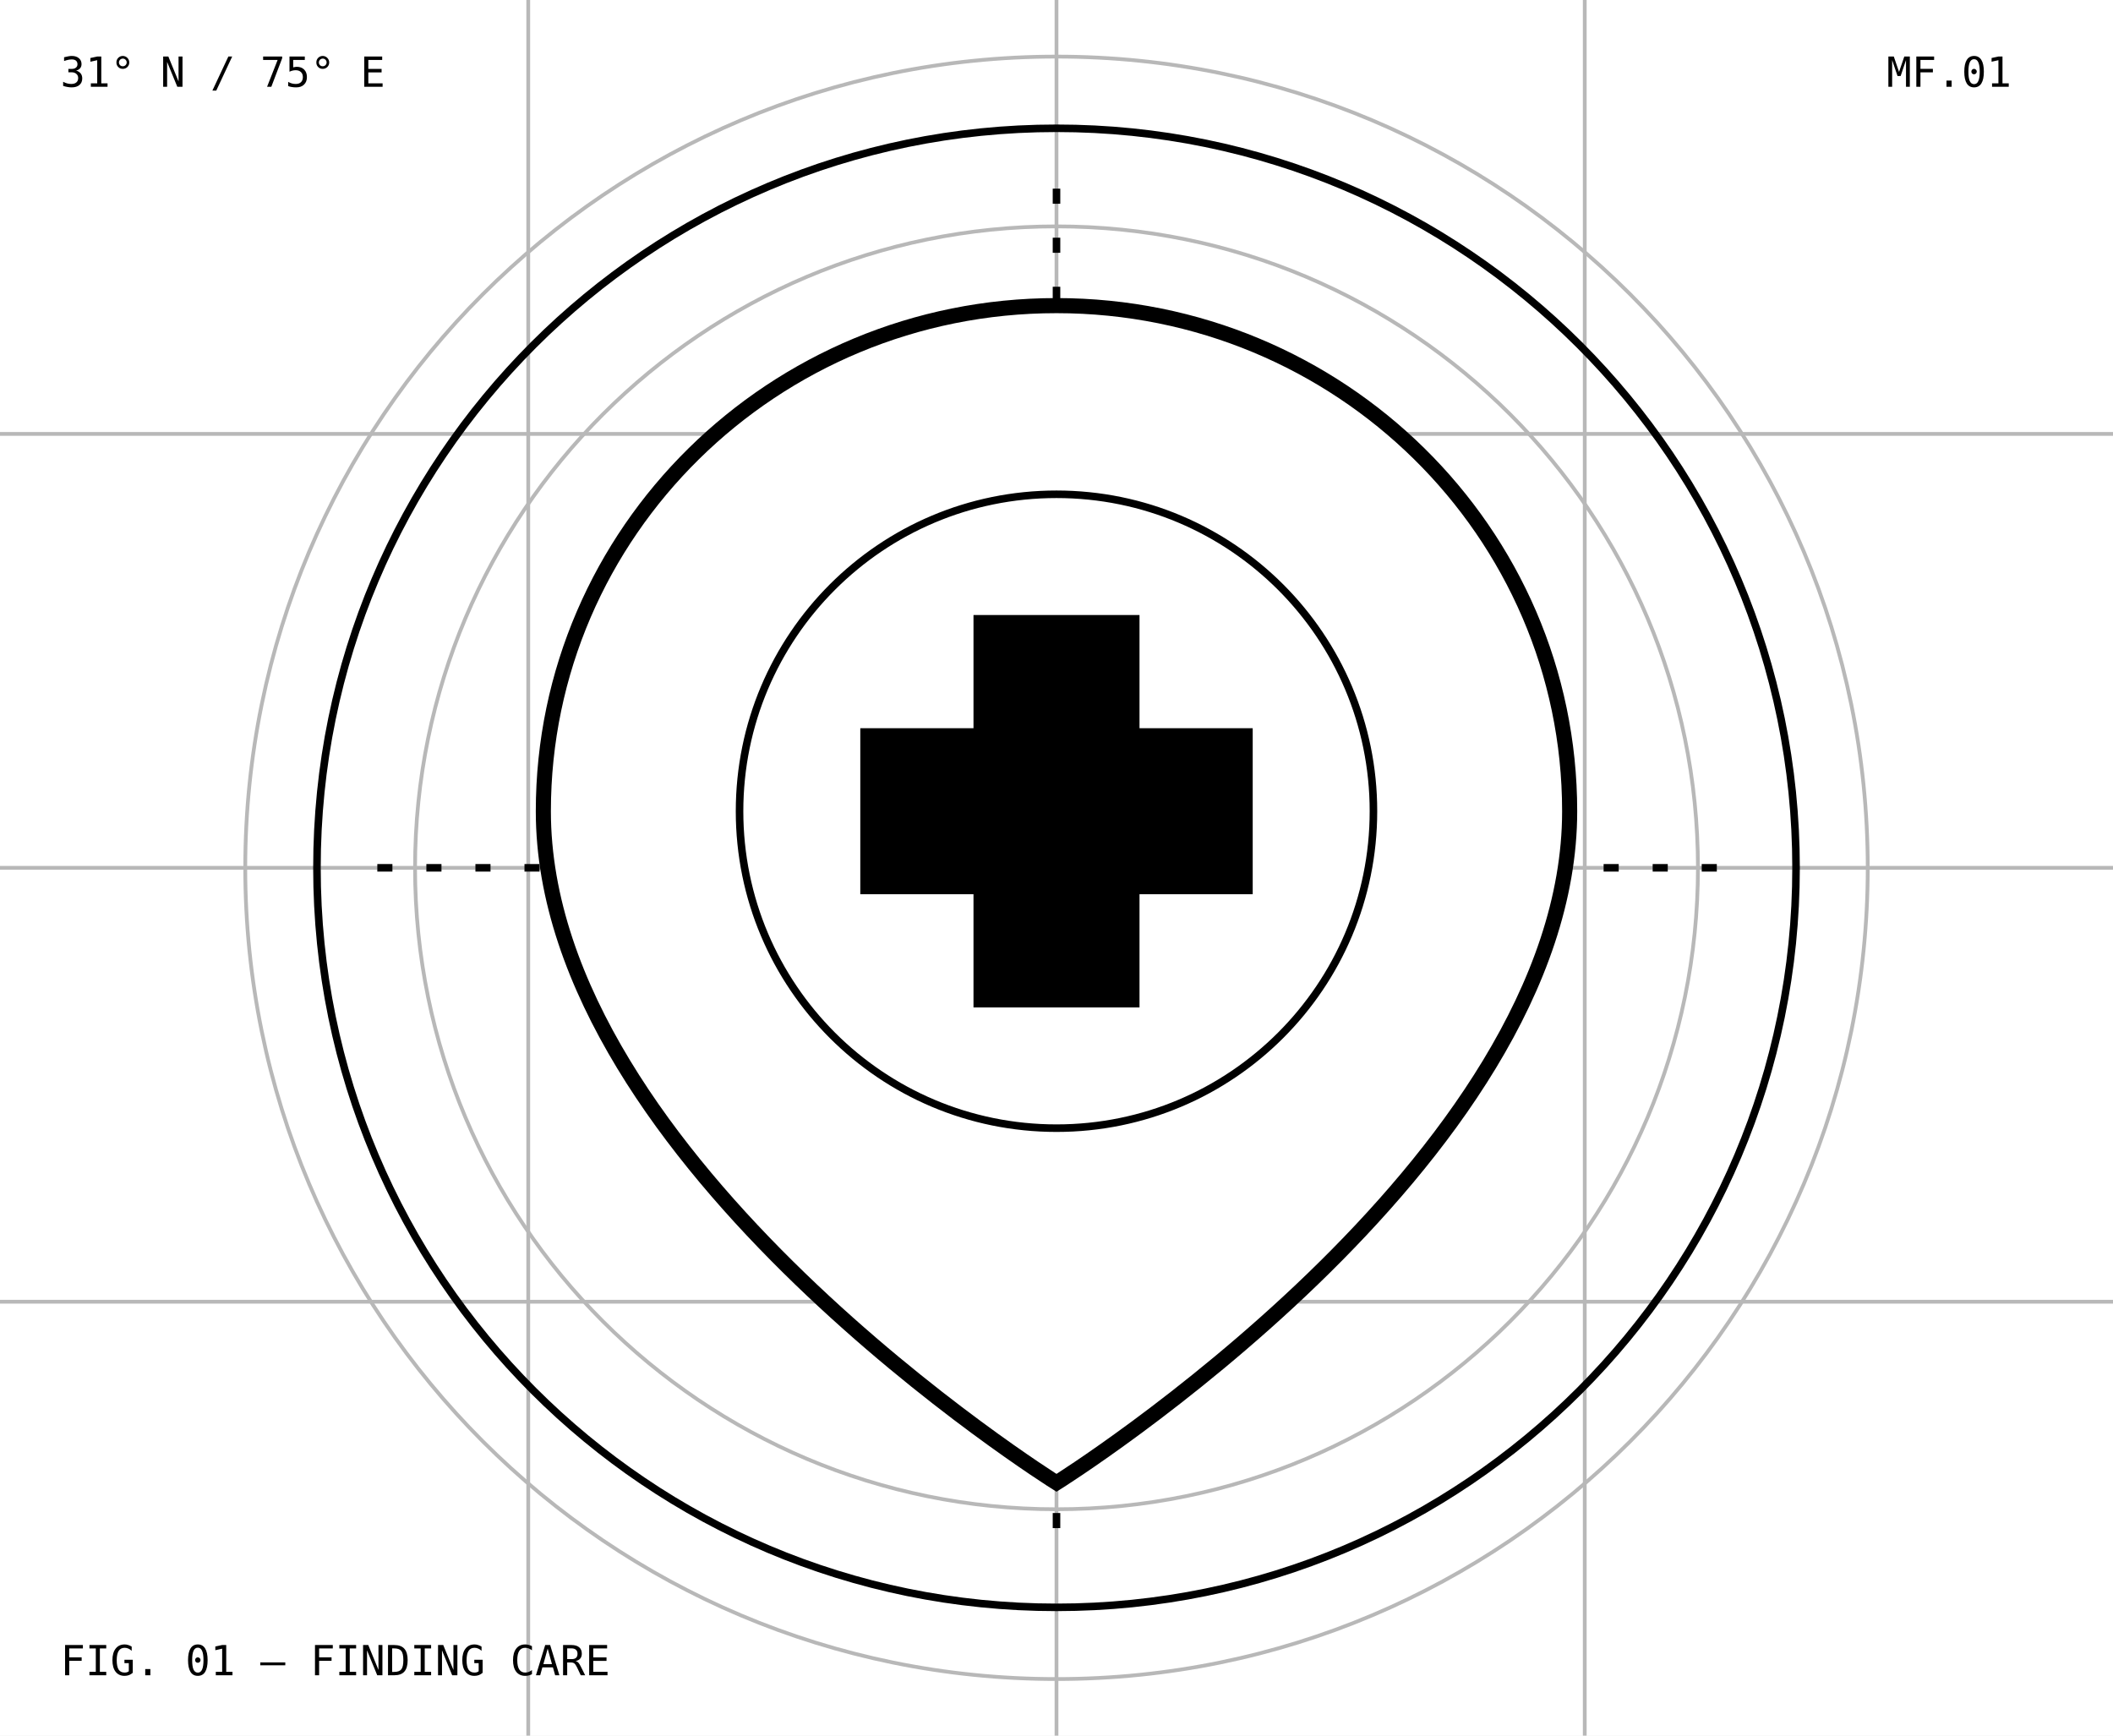
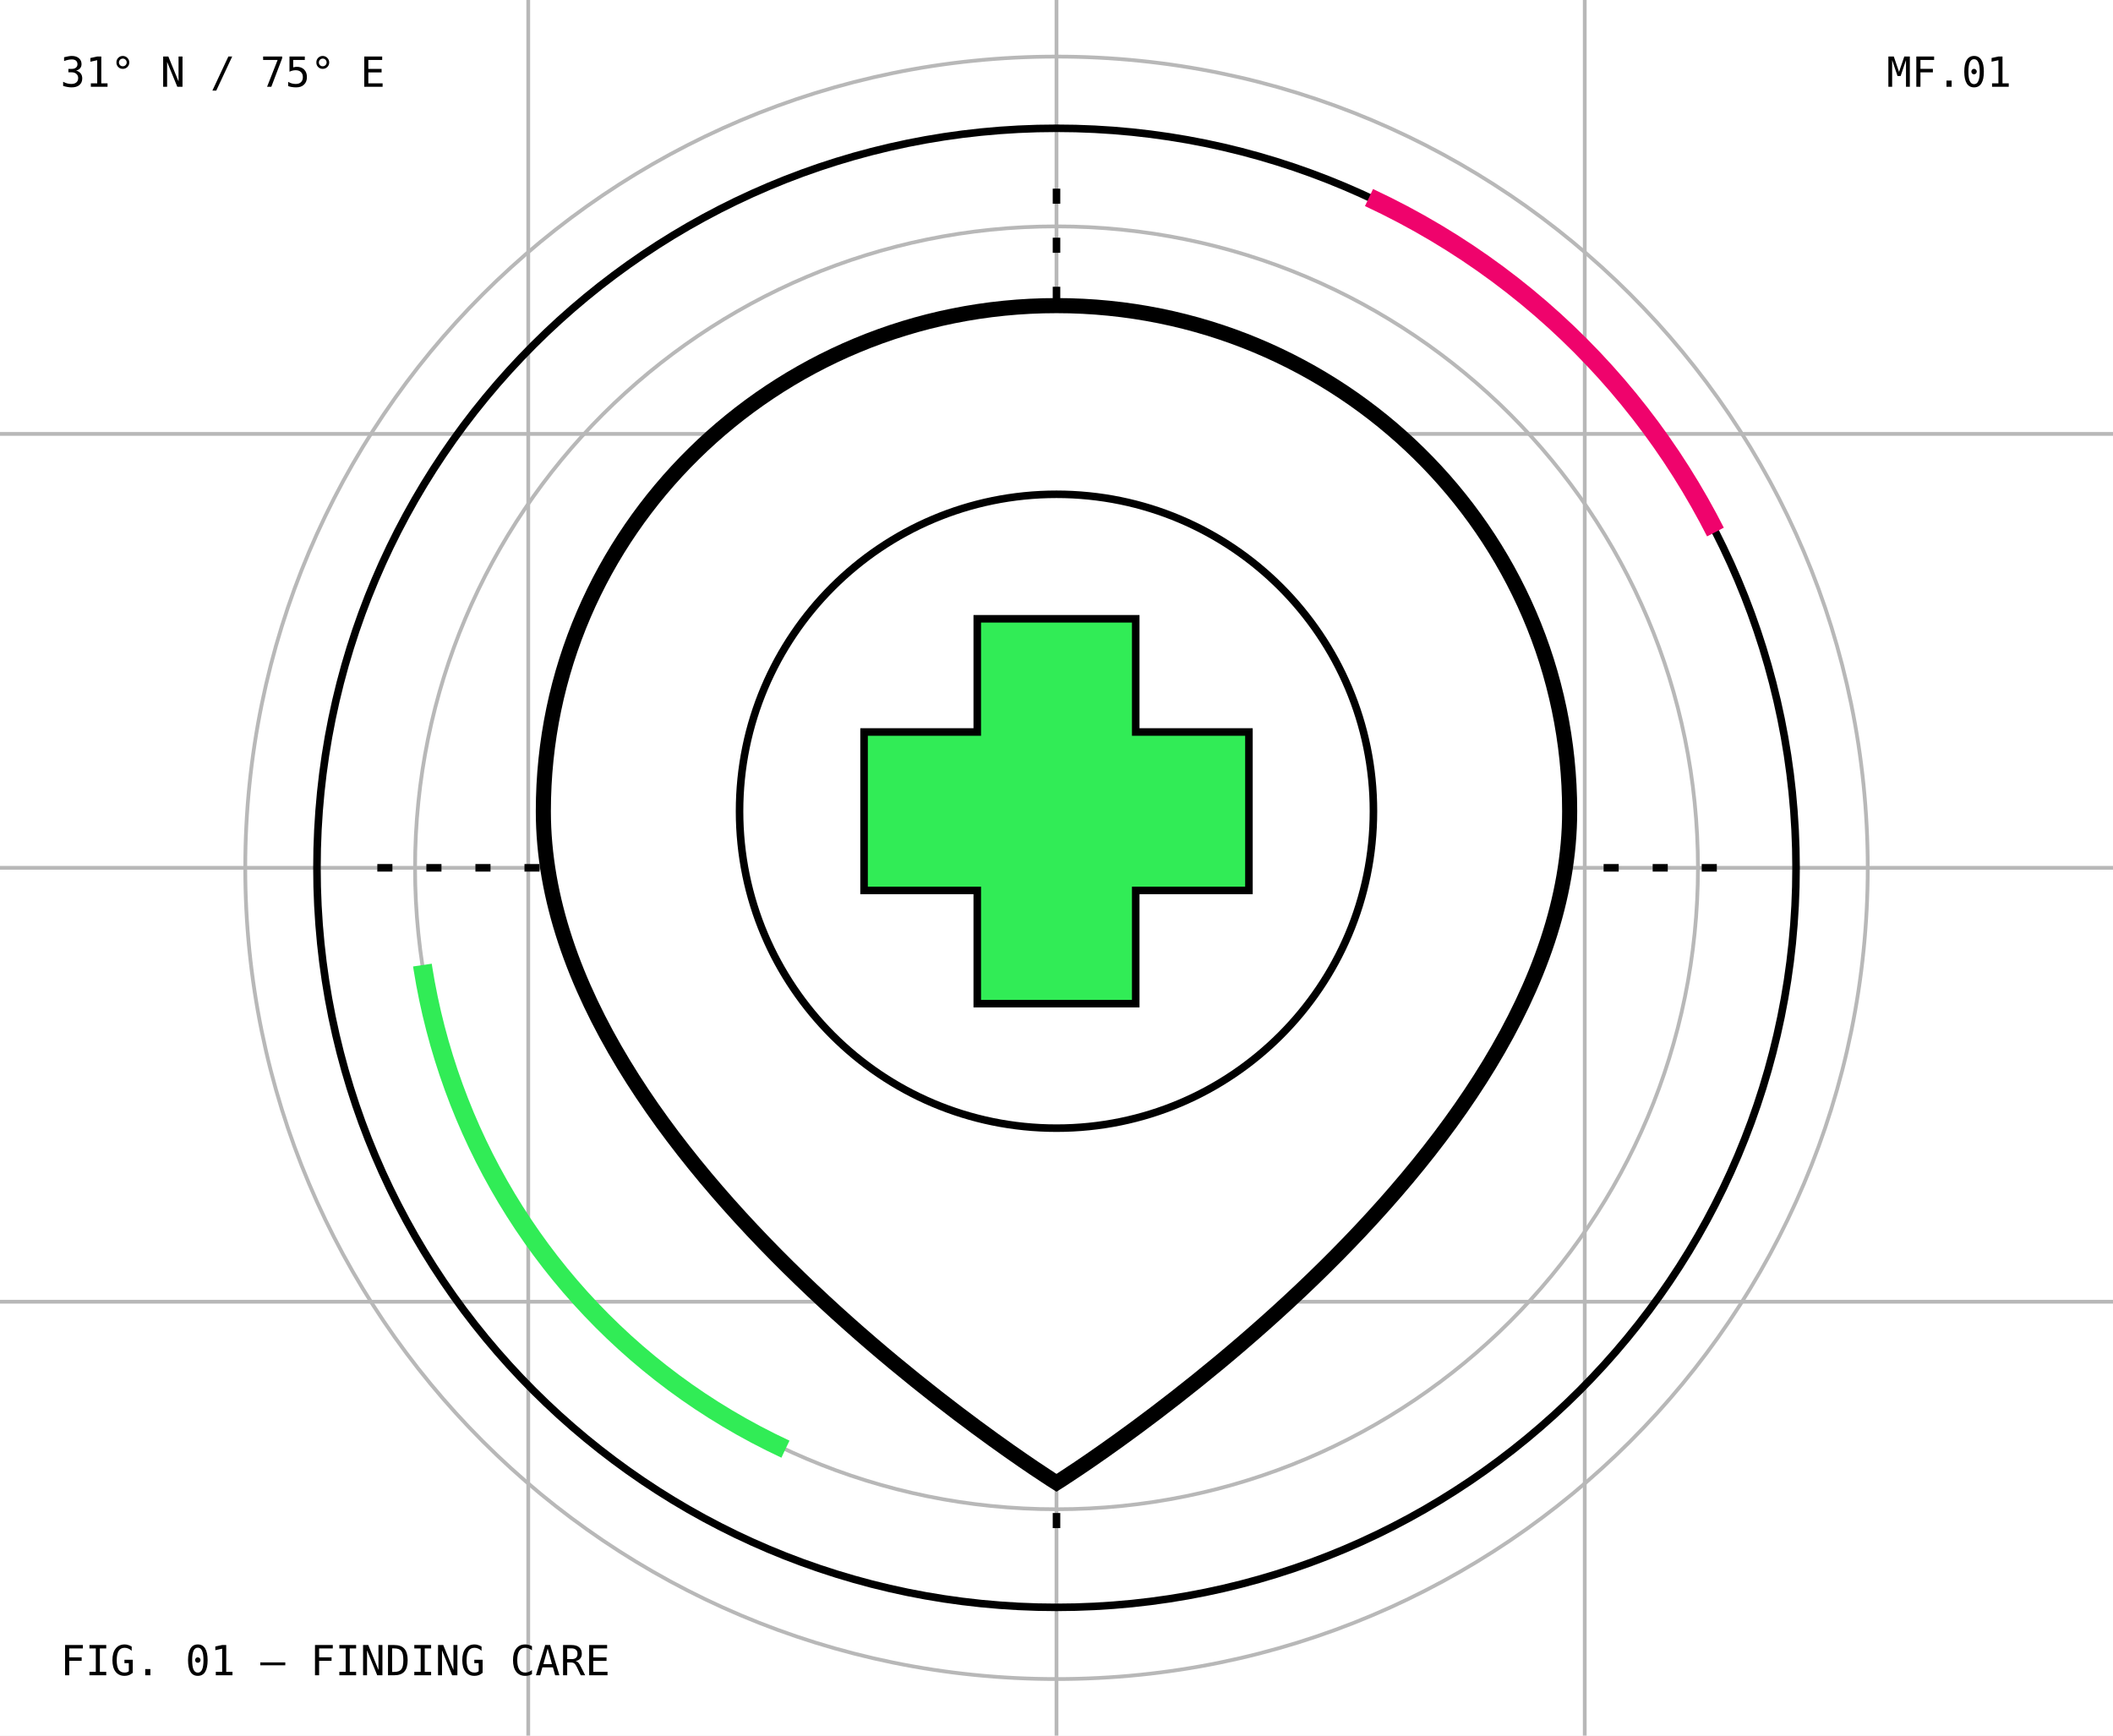
<svg xmlns="http://www.w3.org/2000/svg" viewBox="0 0 560 460" role="img" aria-labelledby="title desc">
  <rect width="560" height="460" fill="#ffffff" />
  <g stroke="#b8b8b8" stroke-width="1" fill="none">
    <path d="M0 115H560M0 230H560M0 345H560M140 0V460M280 0V460M420 0V460" />
    <circle cx="280" cy="230" r="215" />
    <circle cx="280" cy="230" r="170" />
    <circle cx="280" cy="230" r="125" />
  </g>
  <g stroke="#000000" fill="none" stroke-width="2">
    <path d="M280 50v360M100 230h360" stroke-dasharray="4 9" />
    <circle cx="280" cy="230" r="196" />
+     <circle cx="280" cy="230" r="196" stroke="#EF036C" stroke-width="5" stroke-dasharray="130 1102" transform="rotate(-65 280 230)" />
+     <circle cx="280" cy="230" r="170" stroke="#31EC56" stroke-width="5" stroke-dasharray="167 902" transform="rotate(115 280 230)" />
    <path d="M280 81c-75 0-136 60-136 134 0 93 136 178 136 178s136-85 136-178c0-74-61-134-136-134Z" fill="#ffffff" stroke-width="4" />
    <circle cx="280" cy="215" r="84" />
-     <path d="M259 164h42v30h30v42h-30v30h-42v-30h-30v-42h30Z" fill="#000000" />
+     <path d="M259 164h42v30h30v42h-30v30h-42v-30h-30v-42h30Z" fill="#31EC56" />
  </g>
  <g fill="#000000" font-family="monospace" font-size="11">
    <text x="16" y="23">31° N / 75° E</text>
    <text x="16" y="444">FIG. 01 — FINDING CARE</text>
    <text x="500" y="23">MF.01</text>
  </g>
</svg>
